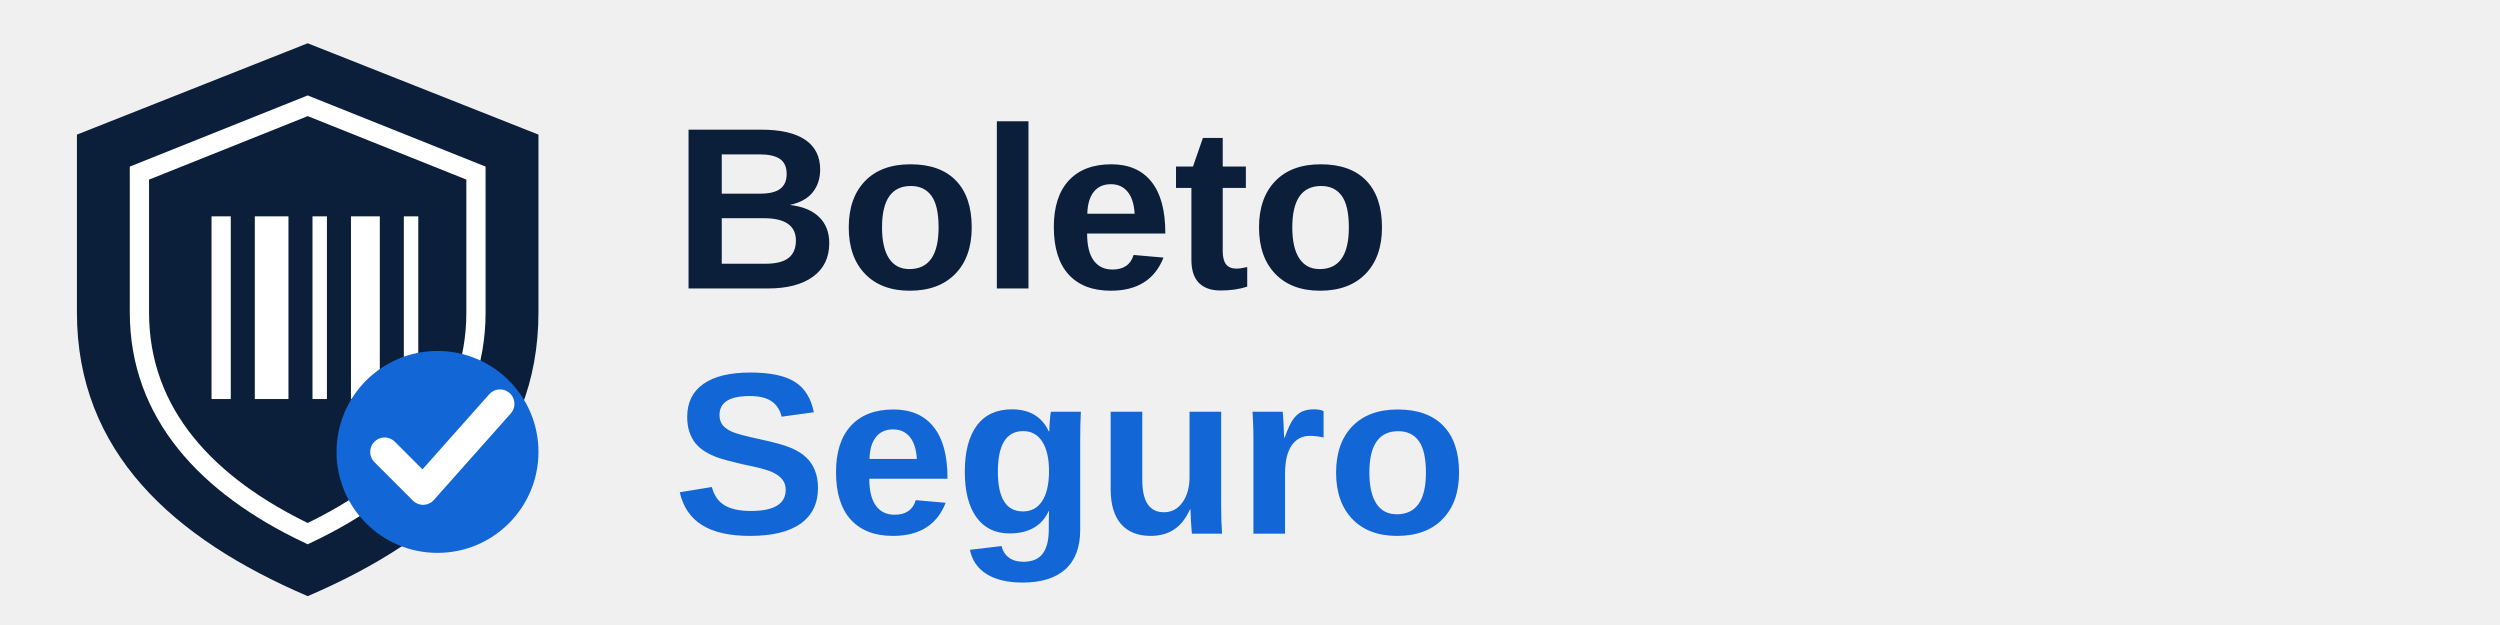
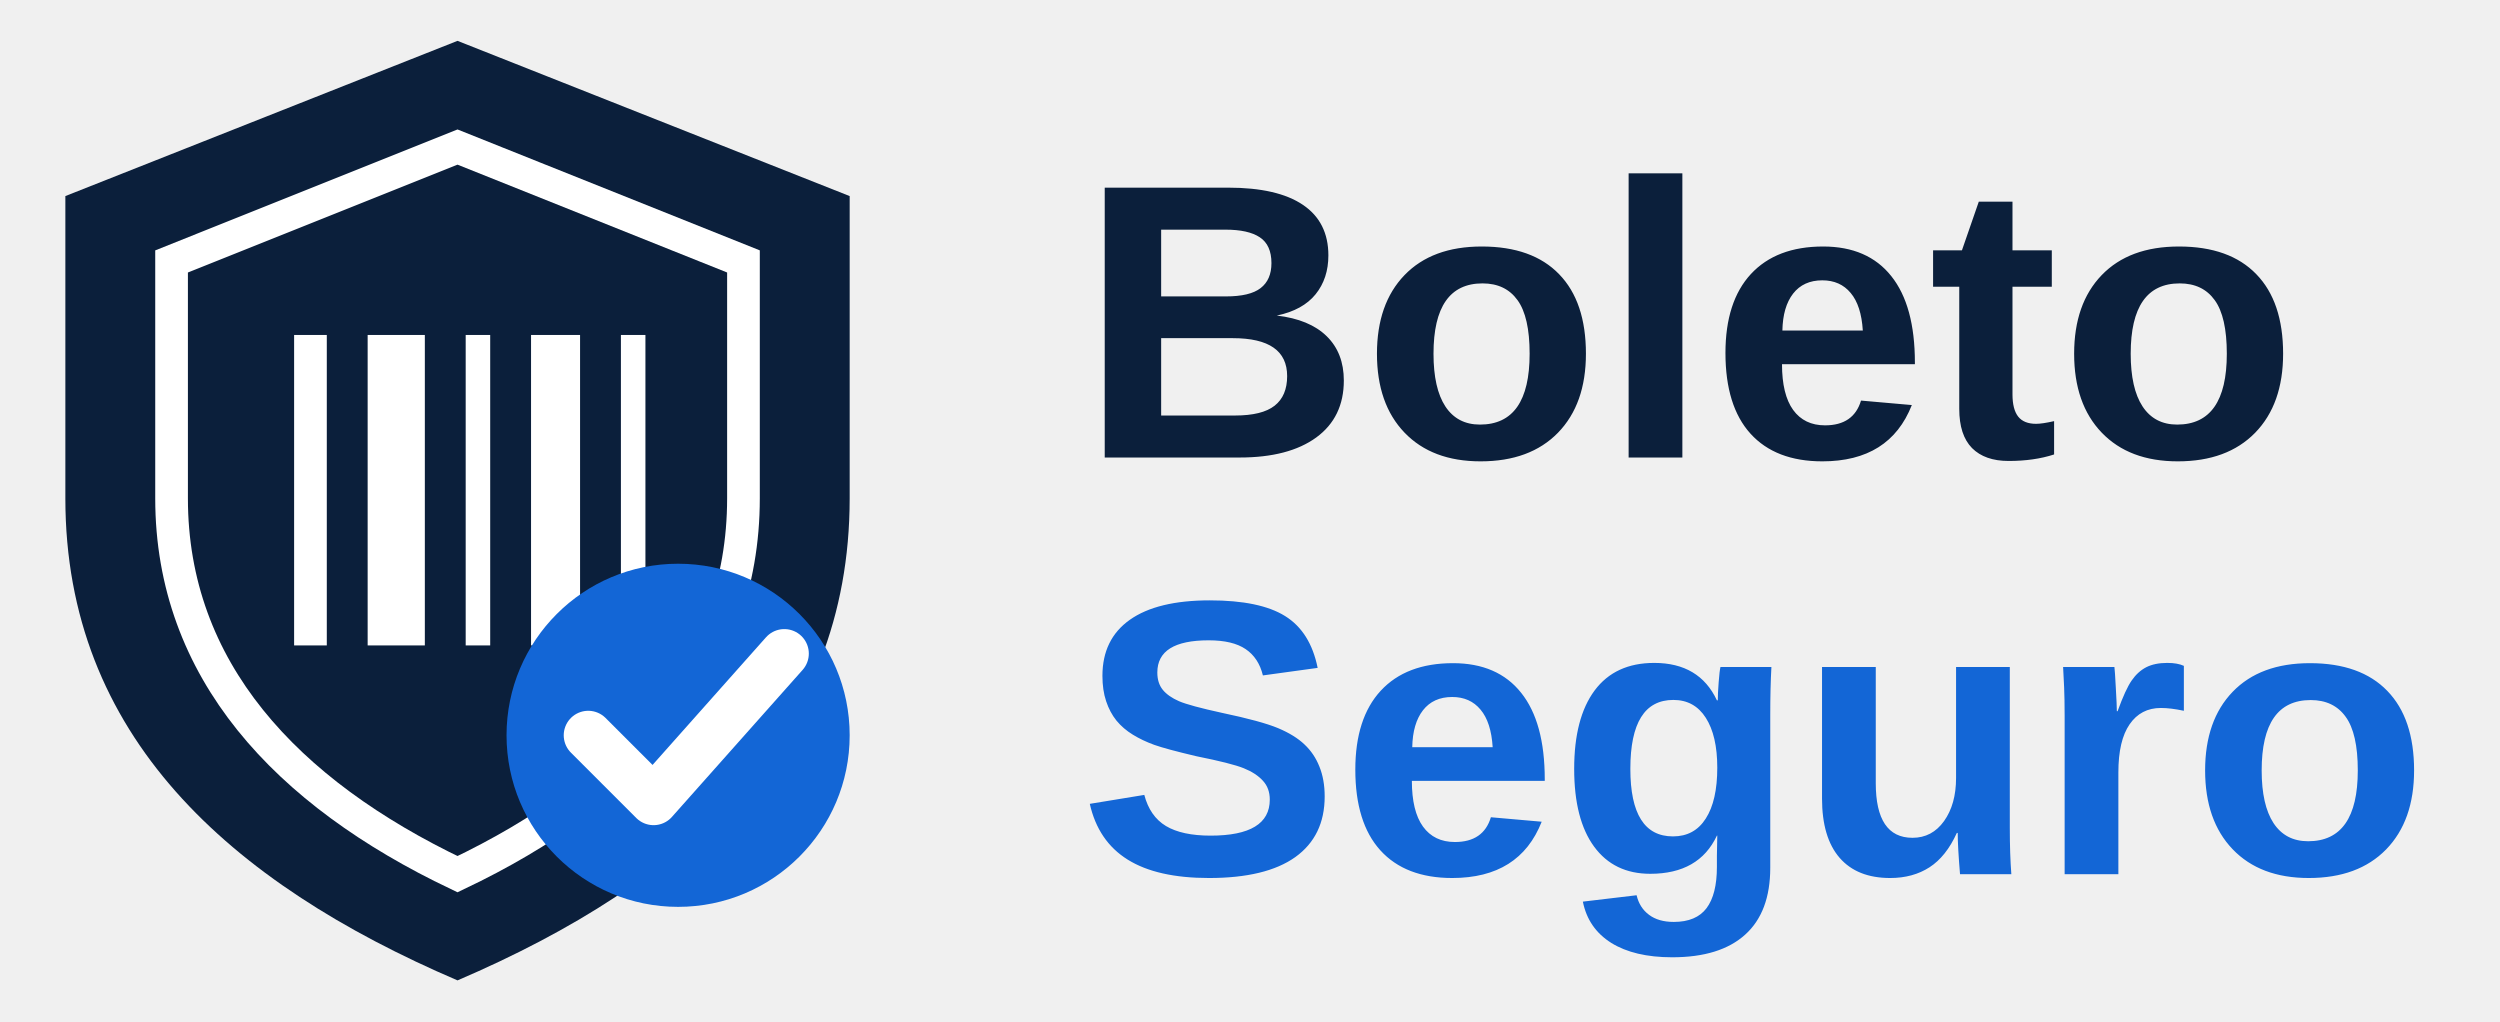
- <svg xmlns="http://www.w3.org/2000/svg" viewBox="0 0 520 130" role="img" aria-labelledby="title desc">
+ <svg xmlns="http://www.w3.org/2000/svg" viewBox="8 4 306 125" role="img" aria-labelledby="title desc">
  <path d="M64 9 112 28v37c0 29-20 47-48 59C36 112 16 94 16 65V28Z" fill="#0B1F3B" />
  <path d="M64 22 99 36v29c0 21-14 36-35 46C43 101 29 86 29 65V36Z" fill="none" stroke="#fff" stroke-width="4" />
  <g fill="#fff">
    <rect x="44" y="45" width="4" height="38" />
    <rect x="53" y="45" width="7" height="38" />
    <rect x="65" y="45" width="3" height="38" />
    <rect x="73" y="45" width="6" height="38" />
    <rect x="84" y="45" width="3" height="38" />
  </g>
  <circle cx="91" cy="94" r="21" fill="#1366D6" />
  <path d="m80 94 8 8 16-18" fill="none" stroke="white" stroke-width="6" stroke-linecap="round" stroke-linejoin="round" />
  <text x="140" y="60" font-family="Arial,sans-serif" font-size="48" font-weight="700" fill="#0B1F3B">Boleto</text>
  <text x="140" y="111" font-family="Arial,sans-serif" font-size="48" font-weight="700" fill="#1366D6">Seguro</text>
</svg>
